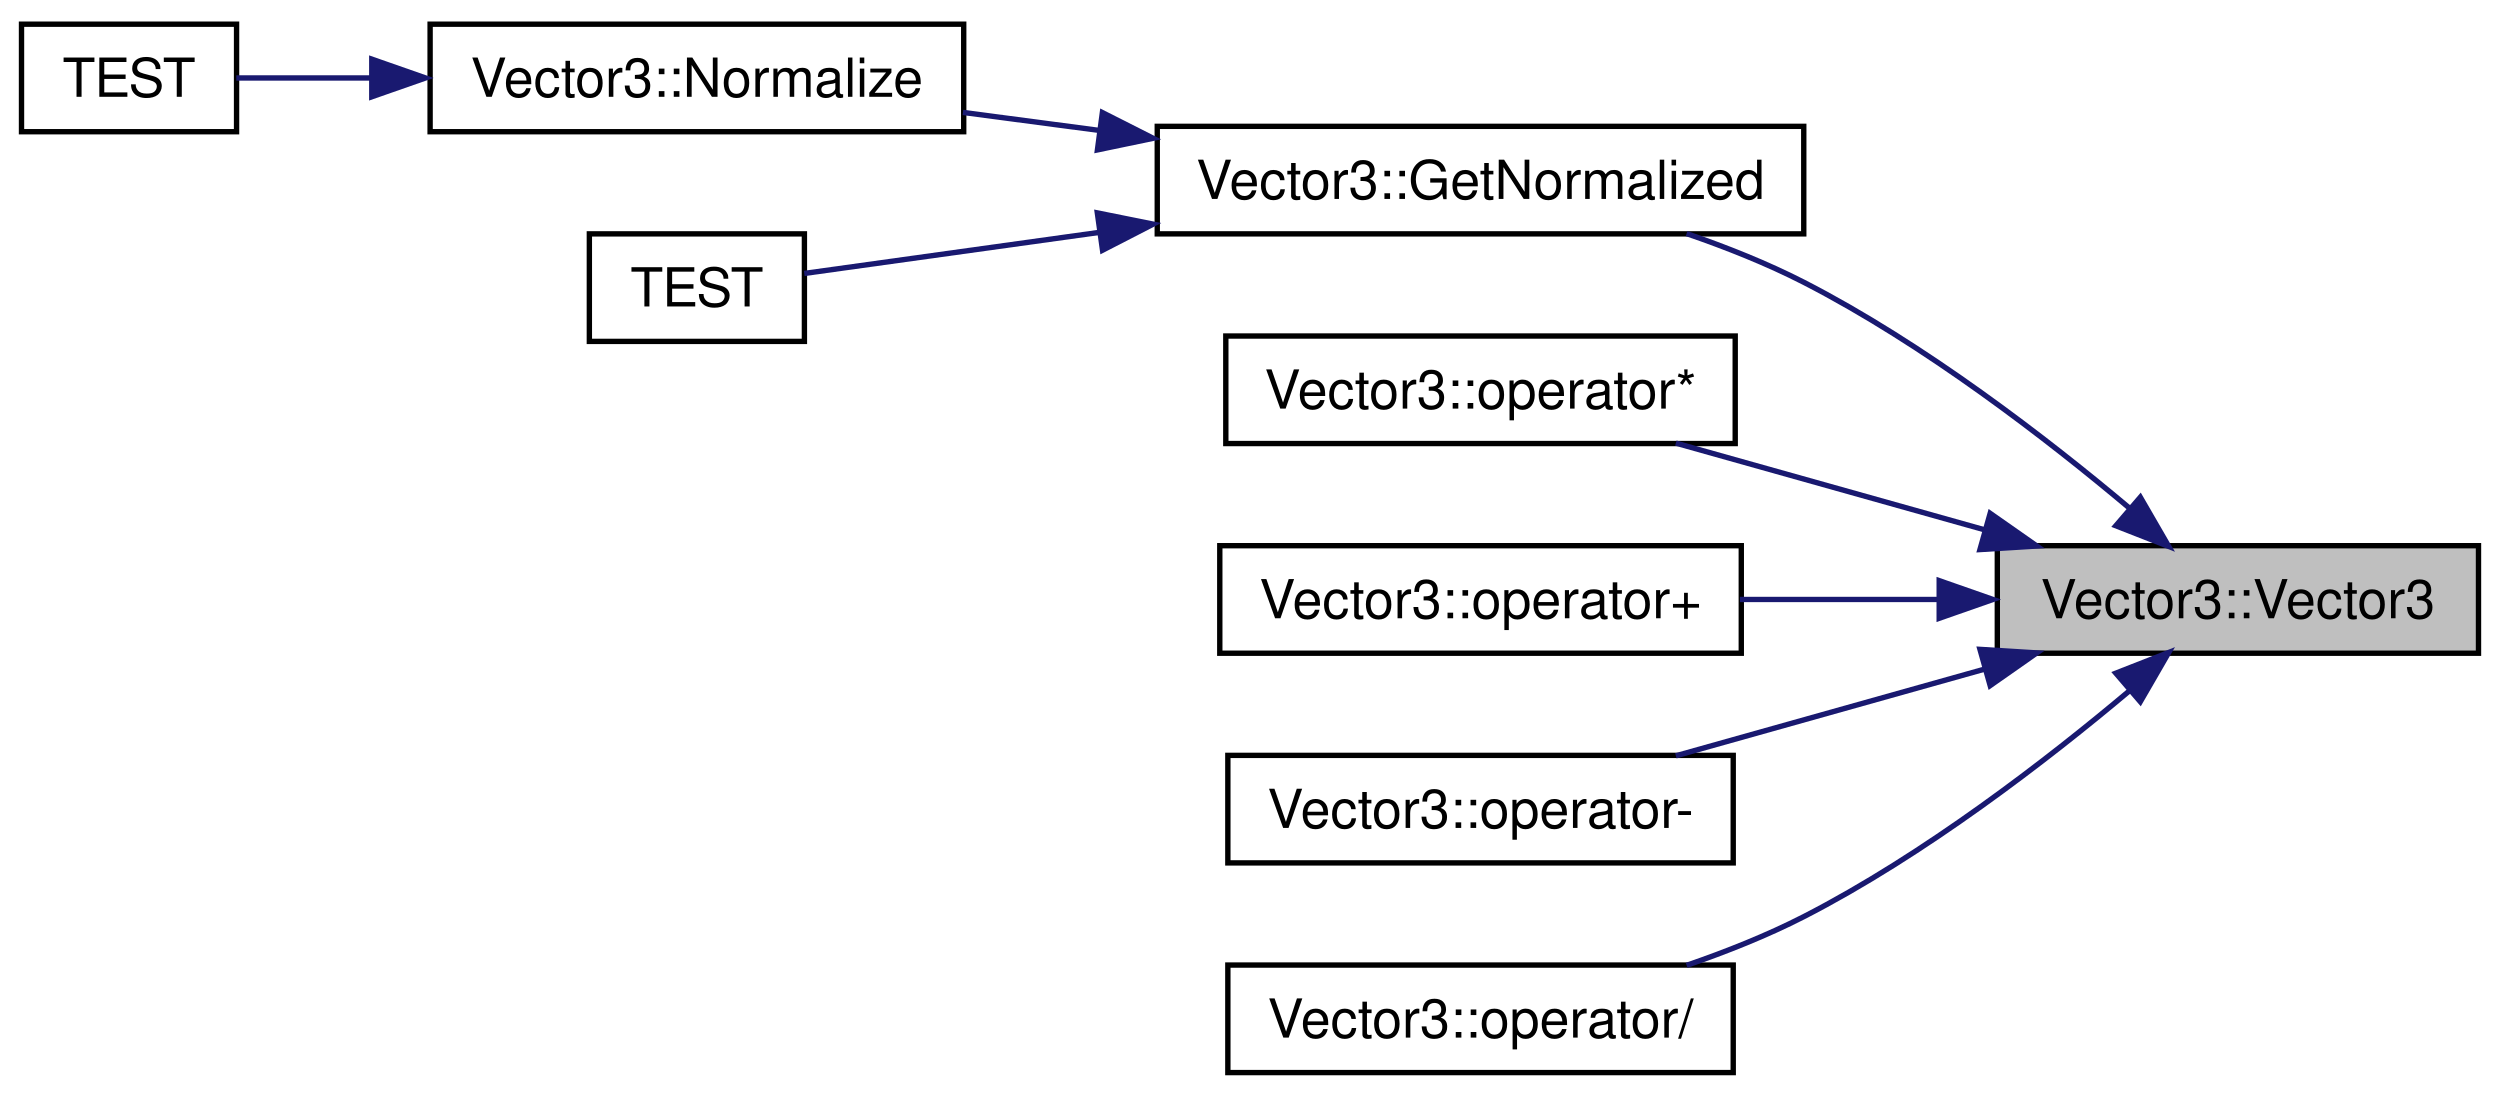
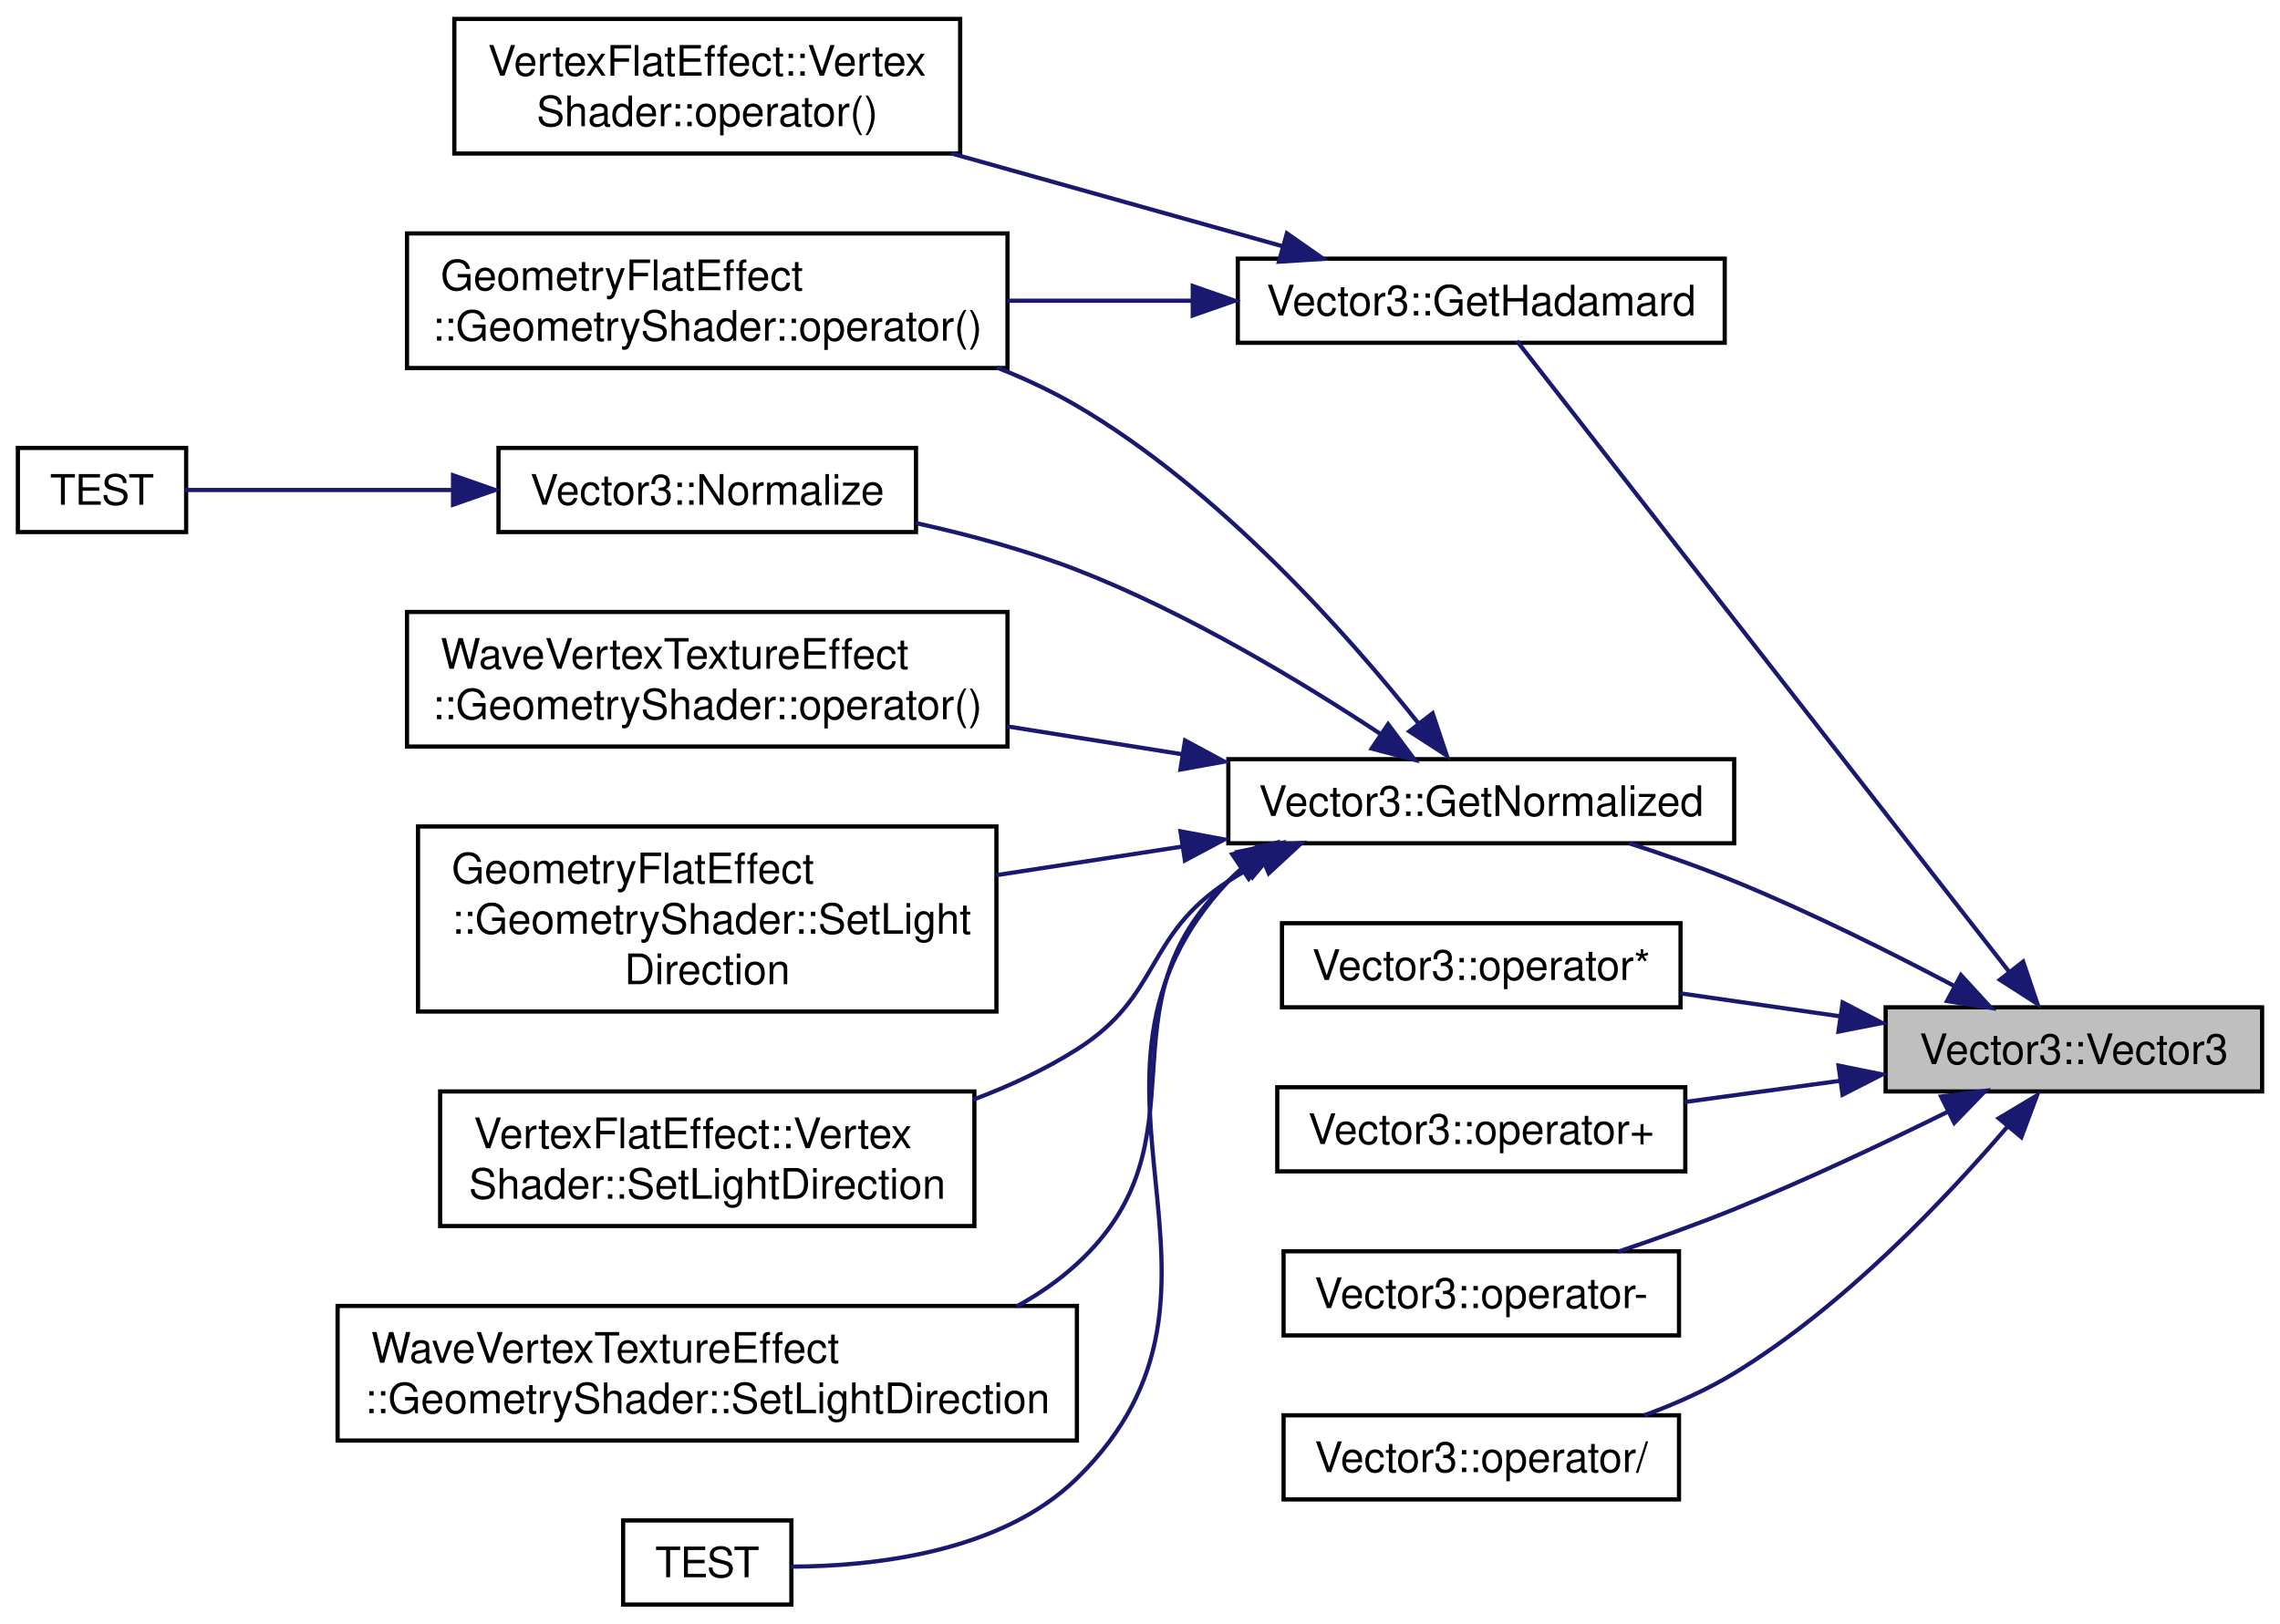
- <svg xmlns="http://www.w3.org/2000/svg" xmlns:xlink="http://www.w3.org/1999/xlink" width="465pt" height="204pt" viewBox="0.00 0.00 465.00 204.00">
-   <g id="graph0" class="graph" transform="scale(1 1) rotate(0) translate(4 200)">
+ <svg xmlns="http://www.w3.org/2000/svg" xmlns:xlink="http://www.w3.org/1999/xlink" width="542pt" height="386pt" viewBox="0.00 0.00 541.50 386.00">
+   <g id="graph0" class="graph" transform="scale(1 1) rotate(0) translate(4 382)">
    <g id="node1" class="node">
      <g id="a_node1">
        <a xlink:title=" ">
-           <polygon fill="#bfbfbf" stroke="black" points="367.5,-78.5 367.5,-98.5 457,-98.5 457,-78.5 367.5,-78.5" />
-           <text text-anchor="middle" x="412.25" y="-85" font-family="Helvetica,sans-Serif" font-size="10.00">Vector3::Vector3</text>
+           <polygon fill="#bfbfbf" stroke="black" points="444,-122.5 444,-142.5 533.5,-142.5 533.5,-122.5 444,-122.5" />
+           <text text-anchor="middle" x="488.75" y="-129" font-family="Helvetica,sans-Serif" font-size="10.00">Vector3::Vector3</text>
        </a>
      </g>
    </g>
    <g id="node2" class="node">
      <g id="a_node2">
+         <a xlink:href="class_vector3.html#a38e1d9f64ce8ff78a86b87f3826c1ee2" target="_top" xlink:title=" ">
+           <polygon fill="none" stroke="black" points="290,-300.5 290,-320.5 405.75,-320.5 405.75,-300.5 290,-300.5" />
+           <text text-anchor="middle" x="347.88" y="-307" font-family="Helvetica,sans-Serif" font-size="10.00">Vector3::GetHadamard</text>
+         </a>
+       </g>
+     </g>
+     <g id="edge1" class="edge">
+       <path fill="none" stroke="midnightblue" d="M473.5,-150.77C444.29,-188.2 378.53,-272.49 356.35,-300.92" />
+       <polygon fill="midnightblue" stroke="midnightblue" points="476.69,-153.36 480.09,-143.32 471.17,-149.05 476.69,-153.36" />
+     </g>
+     <g id="node5" class="node">
+       <g id="a_node5">
        <a xlink:href="class_vector3.html#a1453d64a7a4333b19d6a92b8e61e617e" target="_top" xlink:title=" ">
-           <polygon fill="none" stroke="black" points="211.25,-156.5 211.25,-176.5 331.5,-176.5 331.5,-156.5 211.25,-156.5" />
-           <text text-anchor="middle" x="271.38" y="-163" font-family="Helvetica,sans-Serif" font-size="10.00">Vector3::GetNormalized</text>
-         </a>
-       </g>
-     </g>
-     <g id="edge1" class="edge">
-       <path fill="none" stroke="midnightblue" d="M392.21,-105.38C376.76,-118.38 353.92,-136 331.5,-147.5 324.69,-150.99 317.11,-154.01 309.71,-156.55" />
-       <polygon fill="midnightblue" stroke="midnightblue" points="394.1,-107.52 399.4,-98.35 389.54,-102.21 394.1,-107.52" />
+           <polygon fill="none" stroke="black" points="287.75,-181.5 287.75,-201.5 408,-201.5 408,-181.5 287.75,-181.5" />
+           <text text-anchor="middle" x="347.88" y="-188" font-family="Helvetica,sans-Serif" font-size="10.00">Vector3::GetNormalized</text>
+         </a>
+       </g>
+     </g>
+     <g id="edge4" class="edge">
+       <path fill="none" stroke="midnightblue" d="M460.74,-147.35C445.52,-155.39 426,-165.15 408,-172.5 400.02,-175.76 391.25,-178.84 382.97,-181.53" />
+       <polygon fill="midnightblue" stroke="midnightblue" points="461.9,-150.17 469.06,-142.36 458.59,-143.99 461.9,-150.17" />
+     </g>
+     <g id="node13" class="node">
+       <g id="a_node13">
+         <a xlink:href="class_vector3.html#a996efc3ced625aad7bbde05e051a55dc" target="_top" xlink:title=" ">
+           <polygon fill="none" stroke="black" points="300.5,-142.5 300.5,-162.5 395.25,-162.5 395.25,-142.5 300.5,-142.5" />
+           <text text-anchor="middle" x="347.88" y="-149" font-family="Helvetica,sans-Serif" font-size="10.00">Vector3::operator*</text>
+         </a>
+       </g>
+     </g>
+     <g id="edge13" class="edge">
+       <path fill="none" stroke="midnightblue" d="M433.32,-140.34C420.71,-142.16 407.39,-144.07 395.16,-145.83" />
+       <polygon fill="midnightblue" stroke="midnightblue" points="433.79,-143.66 443.19,-138.77 432.79,-136.73 433.79,-143.66" />
+     </g>
+     <g id="node14" class="node">
+       <g id="a_node14">
+         <a xlink:href="class_vector3.html#a7228c05728441d214acb010b30eebe31" target="_top" xlink:title=" ">
+           <polygon fill="none" stroke="black" points="299.38,-103.5 299.38,-123.5 396.38,-123.5 396.38,-103.5 299.38,-103.5" />
+           <text text-anchor="middle" x="347.88" y="-110" font-family="Helvetica,sans-Serif" font-size="10.00">Vector3::operator+</text>
+         </a>
+       </g>
+     </g>
+     <g id="edge14" class="edge">
+       <path fill="none" stroke="midnightblue" d="M433.55,-125.08C421.2,-123.39 408.17,-121.61 396.13,-119.97" />
+       <polygon fill="midnightblue" stroke="midnightblue" points="432.81,-128.65 443.19,-126.54 433.76,-121.72 432.81,-128.65" />
+     </g>
+     <g id="node15" class="node">
+       <g id="a_node15">
+         <a xlink:href="class_vector3.html#ad1f6fb2ad5c909641587d0899fe4cd41" target="_top" xlink:title=" ">
+           <polygon fill="none" stroke="black" points="300.88,-64.5 300.88,-84.5 394.88,-84.5 394.88,-64.5 300.88,-64.5" />
+           <text text-anchor="middle" x="347.88" y="-71" font-family="Helvetica,sans-Serif" font-size="10.00">Vector3::operator-</text>
+         </a>
+       </g>
+     </g>
+     <g id="edge15" class="edge">
+       <path fill="none" stroke="midnightblue" d="M458.98,-117.77C443.97,-110.36 425.21,-101.48 408,-94.5 399.16,-90.92 389.42,-87.43 380.43,-84.4" />
+       <polygon fill="midnightblue" stroke="midnightblue" points="457.19,-121.29 467.7,-122.64 460.32,-115.03 457.19,-121.29" />
+     </g>
+     <g id="node16" class="node">
+       <g id="a_node16">
+         <a xlink:href="class_vector3.html#aa14fef7fb47344c58c92f6ef033ce110" target="_top" xlink:title=" ">
+           <polygon fill="none" stroke="black" points="300.88,-25.5 300.88,-45.5 394.88,-45.5 394.88,-25.5 300.88,-25.5" />
+           <text text-anchor="middle" x="347.88" y="-32" font-family="Helvetica,sans-Serif" font-size="10.00">Vector3::operator/</text>
+         </a>
+       </g>
+     </g>
+     <g id="edge16" class="edge">
+       <path fill="none" stroke="midnightblue" d="M473.16,-114.37C458.38,-97.07 434.04,-71.36 408,-55.5 401.43,-51.5 393.96,-48.18 386.58,-45.47" />
+       <polygon fill="midnightblue" stroke="midnightblue" points="470.89,-116.11 479.98,-121.55 476.27,-111.63 470.89,-116.11" />
+     </g>
+     <g id="node3" class="node">
+       <g id="a_node3">
+         <a xlink:href="class_vertex_flat_effect_1_1_vertex_shader.html#a5730ea8d60ef2a0d7a80ccfdd6996918" target="_top" xlink:title=" ">
+           <polygon fill="none" stroke="black" points="103.75,-345.5 103.75,-377.5 224,-377.5 224,-345.5 103.75,-345.5" />
+           <text text-anchor="start" x="111.75" y="-364" font-family="Helvetica,sans-Serif" font-size="10.00">VertexFlatEffect::Vertex</text>
+           <text text-anchor="middle" x="163.88" y="-352" font-family="Helvetica,sans-Serif" font-size="10.00">Shader::operator()</text>
+         </a>
+       </g>
+     </g>
+     <g id="edge2" class="edge">
+       <path fill="none" stroke="midnightblue" d="M301.08,-323.33C277.02,-330.07 247.32,-338.4 221.8,-345.55" />
+       <polygon fill="midnightblue" stroke="midnightblue" points="301.67,-326.52 310.35,-320.45 299.78,-319.78 301.67,-326.52" />
+     </g>
+     <g id="node4" class="node">
+       <g id="a_node4">
+         <a xlink:href="class_geometry_flat_effect_1_1_geometry_shader.html#a84bd7b52ddfb6c22dfe57eaacdf7a50f" target="_top" xlink:title=" ">
+           <polygon fill="none" stroke="black" points="92.5,-294.5 92.5,-326.5 235.25,-326.5 235.25,-294.5 92.5,-294.5" />
+           <text text-anchor="start" x="100.5" y="-313" font-family="Helvetica,sans-Serif" font-size="10.00">GeometryFlatEffect</text>
+           <text text-anchor="middle" x="163.88" y="-301" font-family="Helvetica,sans-Serif" font-size="10.00">::GeometryShader::operator()</text>
+         </a>
+       </g>
+     </g>
+     <g id="edge3" class="edge">
+       <path fill="none" stroke="midnightblue" d="M279.45,-310.5C265.03,-310.5 249.76,-310.5 235.23,-310.5" />
+       <polygon fill="midnightblue" stroke="midnightblue" points="279.29,-314 289.29,-310.5 279.29,-307 279.29,-314" />
+     </g>
+     <g id="edge7" class="edge">
+       <path fill="none" stroke="midnightblue" d="M333.11,-209.82C316.22,-231.06 285.61,-265.67 251.75,-285.5 245.79,-288.99 239.31,-292.02 232.67,-294.64" />
+       <polygon fill="midnightblue" stroke="midnightblue" points="336.31,-212.41 339.68,-202.36 330.78,-208.12 336.31,-212.41" />
    </g>
    <g id="node6" class="node">
      <g id="a_node6">
-         <a xlink:href="class_vector3.html#a996efc3ced625aad7bbde05e051a55dc" target="_top" xlink:title=" ">
-           <polygon fill="none" stroke="black" points="224,-117.5 224,-137.5 318.75,-137.5 318.75,-117.5 224,-117.5" />
-           <text text-anchor="middle" x="271.38" y="-124" font-family="Helvetica,sans-Serif" font-size="10.00">Vector3::operator*</text>
+         <a xlink:href="class_vector3.html#a60a66eb12fb598ec0f2ada72819395b2" target="_top" xlink:title=" ">
+           <polygon fill="none" stroke="black" points="114.25,-255.5 114.25,-275.5 213.5,-275.5 213.5,-255.5 114.25,-255.5" />
+           <text text-anchor="middle" x="163.88" y="-262" font-family="Helvetica,sans-Serif" font-size="10.00">Vector3::Normalize</text>
        </a>
      </g>
    </g>
    <g id="edge5" class="edge">
-       <path fill="none" stroke="midnightblue" d="M365.43,-101.37C346.65,-106.64 325.25,-112.65 307.71,-117.58" />
-       <polygon fill="midnightblue" stroke="midnightblue" points="366.17,-104.52 374.85,-98.44 364.27,-97.78 366.17,-104.52" />
+       <path fill="none" stroke="midnightblue" d="M324.17,-207.33C305.5,-219.66 277.95,-236.34 251.75,-246.5 239.66,-251.19 226.15,-254.84 213.45,-257.64" />
+       <polygon fill="midnightblue" stroke="midnightblue" points="325.73,-209.82 332.06,-201.33 321.82,-204.02 325.73,-209.82" />
+     </g>
+     <g id="node8" class="node">
+       <g id="a_node8">
+         <a xlink:href="class_wave_vertex_texture_effect_1_1_geometry_shader.html#a2c58f9e1316b26ca6014e8ee9b3fa9cf" target="_top" xlink:title=" ">
+           <polygon fill="none" stroke="black" points="92.5,-204.5 92.5,-236.5 235.25,-236.5 235.25,-204.5 92.5,-204.5" />
+           <text text-anchor="start" x="100.5" y="-223" font-family="Helvetica,sans-Serif" font-size="10.00">WaveVertexTextureEffect</text>
+           <text text-anchor="middle" x="163.88" y="-211" font-family="Helvetica,sans-Serif" font-size="10.00">::GeometryShader::operator()</text>
+         </a>
+       </g>
+     </g>
+     <g id="edge8" class="edge">
+       <path fill="none" stroke="midnightblue" d="M276.95,-202.64C263.22,-204.83 248.82,-207.12 235.08,-209.31" />
+       <polygon fill="midnightblue" stroke="midnightblue" points="277.46,-205.95 286.78,-200.92 276.36,-199.03 277.46,-205.95" />
+     </g>
+     <g id="node9" class="node">
+       <g id="a_node9">
+         <a xlink:href="class_geometry_flat_effect_1_1_geometry_shader.html#a4ef92d67615439c6cd50961e231a7a83" target="_top" xlink:title=" ">
+           <polygon fill="none" stroke="black" points="95.12,-141.5 95.12,-185.5 232.62,-185.5 232.62,-141.5 95.12,-141.5" />
+           <text text-anchor="start" x="103.12" y="-172" font-family="Helvetica,sans-Serif" font-size="10.00">GeometryFlatEffect</text>
+           <text text-anchor="start" x="103.12" y="-160" font-family="Helvetica,sans-Serif" font-size="10.00">::GeometryShader::SetLight</text>
+           <text text-anchor="middle" x="163.88" y="-148" font-family="Helvetica,sans-Serif" font-size="10.00">Direction</text>
+         </a>
+       </g>
+     </g>
+     <g id="edge9" class="edge">
+       <path fill="none" stroke="midnightblue" d="M277.26,-180.79C262.58,-178.53 247.12,-176.15 232.51,-173.91" />
+       <polygon fill="midnightblue" stroke="midnightblue" points="276.37,-184.35 286.78,-182.41 277.43,-177.43 276.37,-184.35" />
+     </g>
+     <g id="node10" class="node">
+       <g id="a_node10">
+         <a xlink:href="class_vertex_flat_effect_1_1_vertex_shader.html#aa0c59c8483a1af26e93aabab04cb0c4d" target="_top" xlink:title=" ">
+           <polygon fill="none" stroke="black" points="100.38,-90.5 100.38,-122.5 227.38,-122.5 227.38,-90.5 100.38,-90.5" />
+           <text text-anchor="start" x="108.38" y="-109" font-family="Helvetica,sans-Serif" font-size="10.00">VertexFlatEffect::Vertex</text>
+           <text text-anchor="middle" x="163.88" y="-97" font-family="Helvetica,sans-Serif" font-size="10.00">Shader::SetLightDirection</text>
+         </a>
+       </g>
+     </g>
+     <g id="edge10" class="edge">
+       <path fill="none" stroke="midnightblue" d="M296.06,-177.19C293.18,-175.76 290.38,-174.2 287.75,-172.5 267.67,-159.5 271.96,-145.29 251.75,-132.5 244.17,-127.7 235.66,-123.75 227,-120.51" />
+       <polygon fill="midnightblue" stroke="midnightblue" points="294.58,-180.8 305.14,-181.56 297.36,-174.37 294.58,-180.8" />
+     </g>
+     <g id="node11" class="node">
+       <g id="a_node11">
+         <a xlink:href="class_wave_vertex_texture_effect_1_1_geometry_shader.html#a4a3dfd7d8776a0abffb2910b217e43bb" target="_top" xlink:title=" ">
+           <polygon fill="none" stroke="black" points="76,-39.5 76,-71.5 251.75,-71.5 251.75,-39.5 76,-39.5" />
+           <text text-anchor="start" x="84" y="-58" font-family="Helvetica,sans-Serif" font-size="10.00">WaveVertexTextureEffect</text>
+           <text text-anchor="middle" x="163.88" y="-46" font-family="Helvetica,sans-Serif" font-size="10.00">::GeometryShader::SetLightDirection</text>
+         </a>
+       </g>
+     </g>
+     <g id="edge11" class="edge">
+       <path fill="none" stroke="midnightblue" d="M292.05,-176.05C290.54,-174.95 289.1,-173.77 287.75,-172.5 256,-142.77 283.8,-110.91 251.75,-81.5 247.46,-77.56 242.59,-74.22 237.41,-71.38" />
+       <polygon fill="midnightblue" stroke="midnightblue" points="289.9,-179.44 300.28,-181.55 293.48,-173.43 289.9,-179.44" />
+     </g>
+     <g id="node12" class="node">
+       <g id="a_node12">
+         <a xlink:href="_vector3_8cpp.html#acd001b833aaf532c808c6051f045d3c2" target="_top" xlink:title=" ">
+           <polygon fill="none" stroke="black" points="143.88,-0.5 143.88,-20.5 183.88,-20.5 183.88,-0.5 143.88,-0.5" />
+           <text text-anchor="middle" x="163.88" y="-7" font-family="Helvetica,sans-Serif" font-size="10.00">TEST</text>
+         </a>
+       </g>
+     </g>
+     <g id="edge12" class="edge">
+       <path fill="none" stroke="midnightblue" d="M290.84,-175.45C289.76,-174.52 288.73,-173.54 287.75,-172.5 243.18,-125.04 298.29,-76.03 251.75,-30.5 233.72,-12.86 203.43,-9.57 183.8,-9.52" />
+       <polygon fill="midnightblue" stroke="midnightblue" points="288.68,-178.89 298.93,-181.57 292.59,-173.08 288.68,-178.89" />
    </g>
    <g id="node7" class="node">
      <g id="a_node7">
-         <a xlink:href="class_vector3.html#a7228c05728441d214acb010b30eebe31" target="_top" xlink:title=" ">
-           <polygon fill="none" stroke="black" points="222.88,-78.5 222.88,-98.5 319.88,-98.5 319.88,-78.5 222.88,-78.5" />
-           <text text-anchor="middle" x="271.38" y="-85" font-family="Helvetica,sans-Serif" font-size="10.00">Vector3::operator+</text>
+         <a xlink:href="_vector3_8cpp.html#ab5848f313403912f60a11f987ed720c7" target="_top" xlink:title=" ">
+           <polygon fill="none" stroke="black" points="0,-255.5 0,-275.5 40,-275.5 40,-255.5 0,-255.5" />
+           <text text-anchor="middle" x="20" y="-262" font-family="Helvetica,sans-Serif" font-size="10.00">TEST</text>
        </a>
      </g>
    </g>
    <g id="edge6" class="edge">
-       <path fill="none" stroke="midnightblue" d="M357.05,-88.5C344.7,-88.5 331.67,-88.5 319.63,-88.5" />
-       <polygon fill="midnightblue" stroke="midnightblue" points="356.69,-92 366.69,-88.5 356.69,-85 356.69,-92" />
-     </g>
-     <g id="node8" class="node">
-       <g id="a_node8">
-         <a xlink:href="class_vector3.html#ad1f6fb2ad5c909641587d0899fe4cd41" target="_top" xlink:title=" ">
-           <polygon fill="none" stroke="black" points="224.38,-39.5 224.38,-59.5 318.38,-59.5 318.38,-39.5 224.38,-39.5" />
-           <text text-anchor="middle" x="271.38" y="-46" font-family="Helvetica,sans-Serif" font-size="10.00">Vector3::operator-</text>
-         </a>
-       </g>
-     </g>
-     <g id="edge7" class="edge">
-       <path fill="none" stroke="midnightblue" d="M365.43,-75.63C346.65,-70.36 325.25,-64.35 307.71,-59.42" />
-       <polygon fill="midnightblue" stroke="midnightblue" points="364.27,-79.22 374.85,-78.56 366.17,-72.48 364.27,-79.22" />
-     </g>
-     <g id="node9" class="node">
-       <g id="a_node9">
-         <a xlink:href="class_vector3.html#aa14fef7fb47344c58c92f6ef033ce110" target="_top" xlink:title=" ">
-           <polygon fill="none" stroke="black" points="224.38,-0.5 224.38,-20.5 318.38,-20.5 318.38,-0.5 224.38,-0.5" />
-           <text text-anchor="middle" x="271.38" y="-7" font-family="Helvetica,sans-Serif" font-size="10.00">Vector3::operator/</text>
-         </a>
-       </g>
-     </g>
-     <g id="edge8" class="edge">
-       <path fill="none" stroke="midnightblue" d="M392.21,-71.62C376.76,-58.62 353.92,-41 331.5,-29.5 324.69,-26.01 317.11,-22.99 309.71,-20.45" />
-       <polygon fill="midnightblue" stroke="midnightblue" points="389.54,-74.79 399.4,-78.65 394.1,-69.48 389.54,-74.79" />
-     </g>
-     <g id="node3" class="node">
-       <g id="a_node3">
-         <a xlink:href="class_vector3.html#a60a66eb12fb598ec0f2ada72819395b2" target="_top" xlink:title=" ">
-           <polygon fill="none" stroke="black" points="76,-175.5 76,-195.5 175.25,-195.5 175.25,-175.5 76,-175.5" />
-           <text text-anchor="middle" x="125.62" y="-182" font-family="Helvetica,sans-Serif" font-size="10.00">Vector3::Normalize</text>
-         </a>
-       </g>
-     </g>
-     <g id="edge2" class="edge">
-       <path fill="none" stroke="midnightblue" d="M200.62,-175.72C191.99,-176.86 183.33,-178.01 175.11,-179.09" />
-       <polygon fill="midnightblue" stroke="midnightblue" points="201.04,-179.06 210.49,-174.28 200.12,-172.12 201.04,-179.06" />
-     </g>
-     <g id="node5" class="node">
-       <g id="a_node5">
-         <a xlink:href="_vector3_8cpp.html#acd001b833aaf532c808c6051f045d3c2" target="_top" xlink:title=" ">
-           <polygon fill="none" stroke="black" points="105.62,-136.5 105.62,-156.5 145.62,-156.5 145.62,-136.5 105.62,-136.5" />
-           <text text-anchor="middle" x="125.62" y="-143" font-family="Helvetica,sans-Serif" font-size="10.00">TEST</text>
-         </a>
-       </g>
-     </g>
-     <g id="edge4" class="edge">
-       <path fill="none" stroke="midnightblue" d="M200.62,-156.8C180.35,-153.98 159.86,-151.12 145.59,-149.14" />
-       <polygon fill="midnightblue" stroke="midnightblue" points="200.1,-160.4 210.49,-158.31 201.07,-153.46 200.1,-160.4" />
-     </g>
-     <g id="node4" class="node">
-       <g id="a_node4">
-         <a xlink:href="_vector3_8cpp.html#ab5848f313403912f60a11f987ed720c7" target="_top" xlink:title=" ">
-           <polygon fill="none" stroke="black" points="0,-175.5 0,-195.5 40,-195.5 40,-175.5 0,-175.5" />
-           <text text-anchor="middle" x="20" y="-182" font-family="Helvetica,sans-Serif" font-size="10.00">TEST</text>
-         </a>
-       </g>
-     </g>
-     <g id="edge3" class="edge">
-       <path fill="none" stroke="midnightblue" d="M65.31,-185.5C56.14,-185.5 47.29,-185.5 39.95,-185.5" />
-       <polygon fill="midnightblue" stroke="midnightblue" points="65.15,-189 75.15,-185.5 65.15,-182 65.15,-189" />
+       <path fill="none" stroke="midnightblue" d="M103.7,-265.5C80.74,-265.5 56.09,-265.5 39.73,-265.5" />
+       <polygon fill="midnightblue" stroke="midnightblue" points="103.45,-269 113.45,-265.5 103.45,-262 103.45,-269" />
    </g>
  </g>
</svg>
